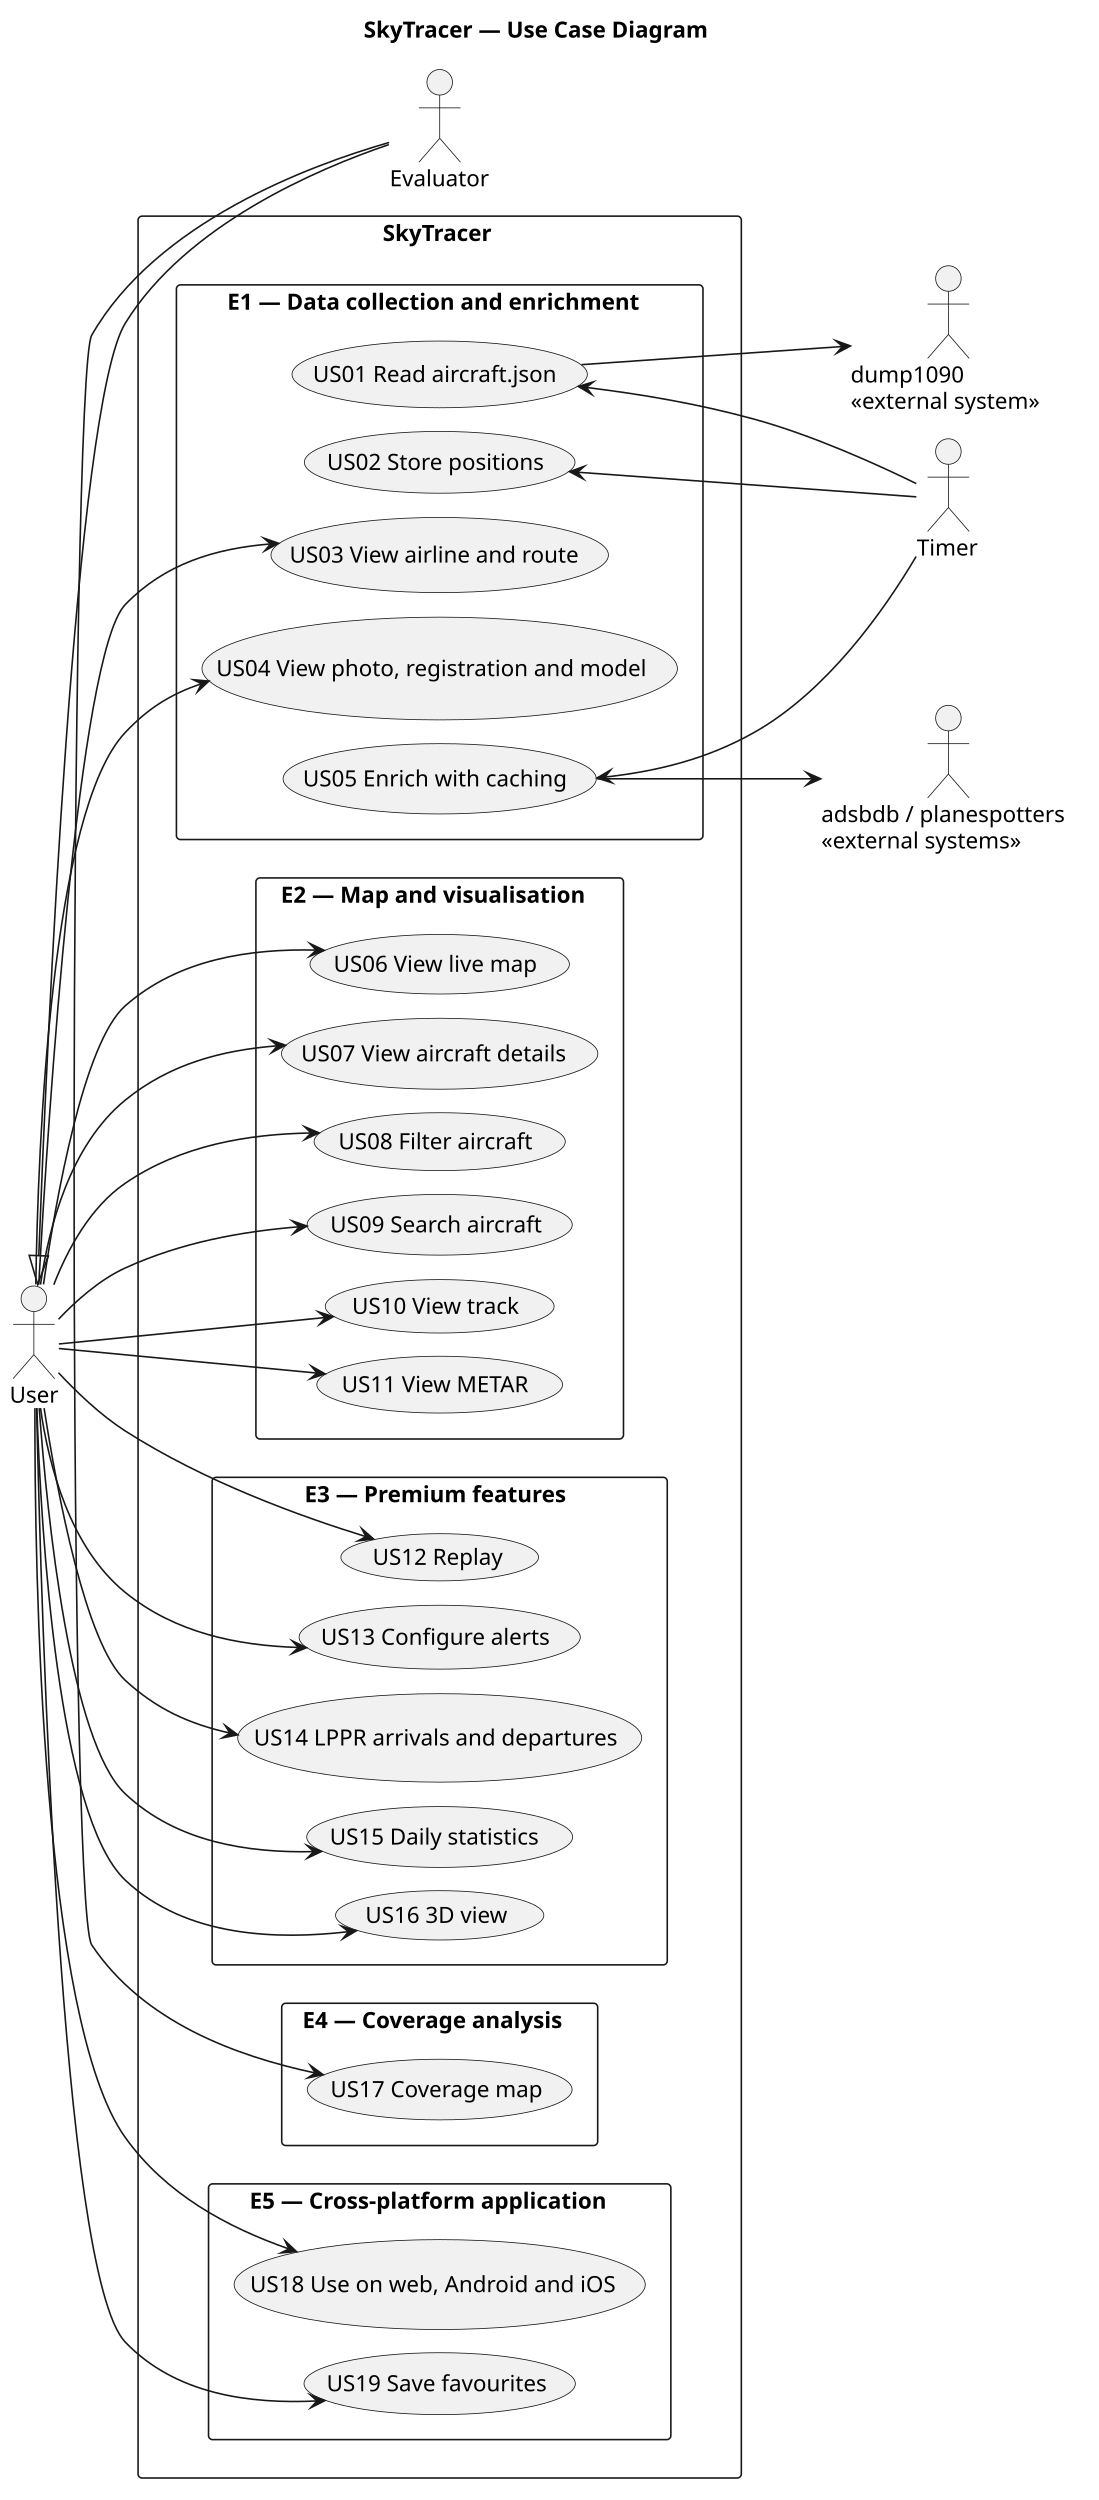
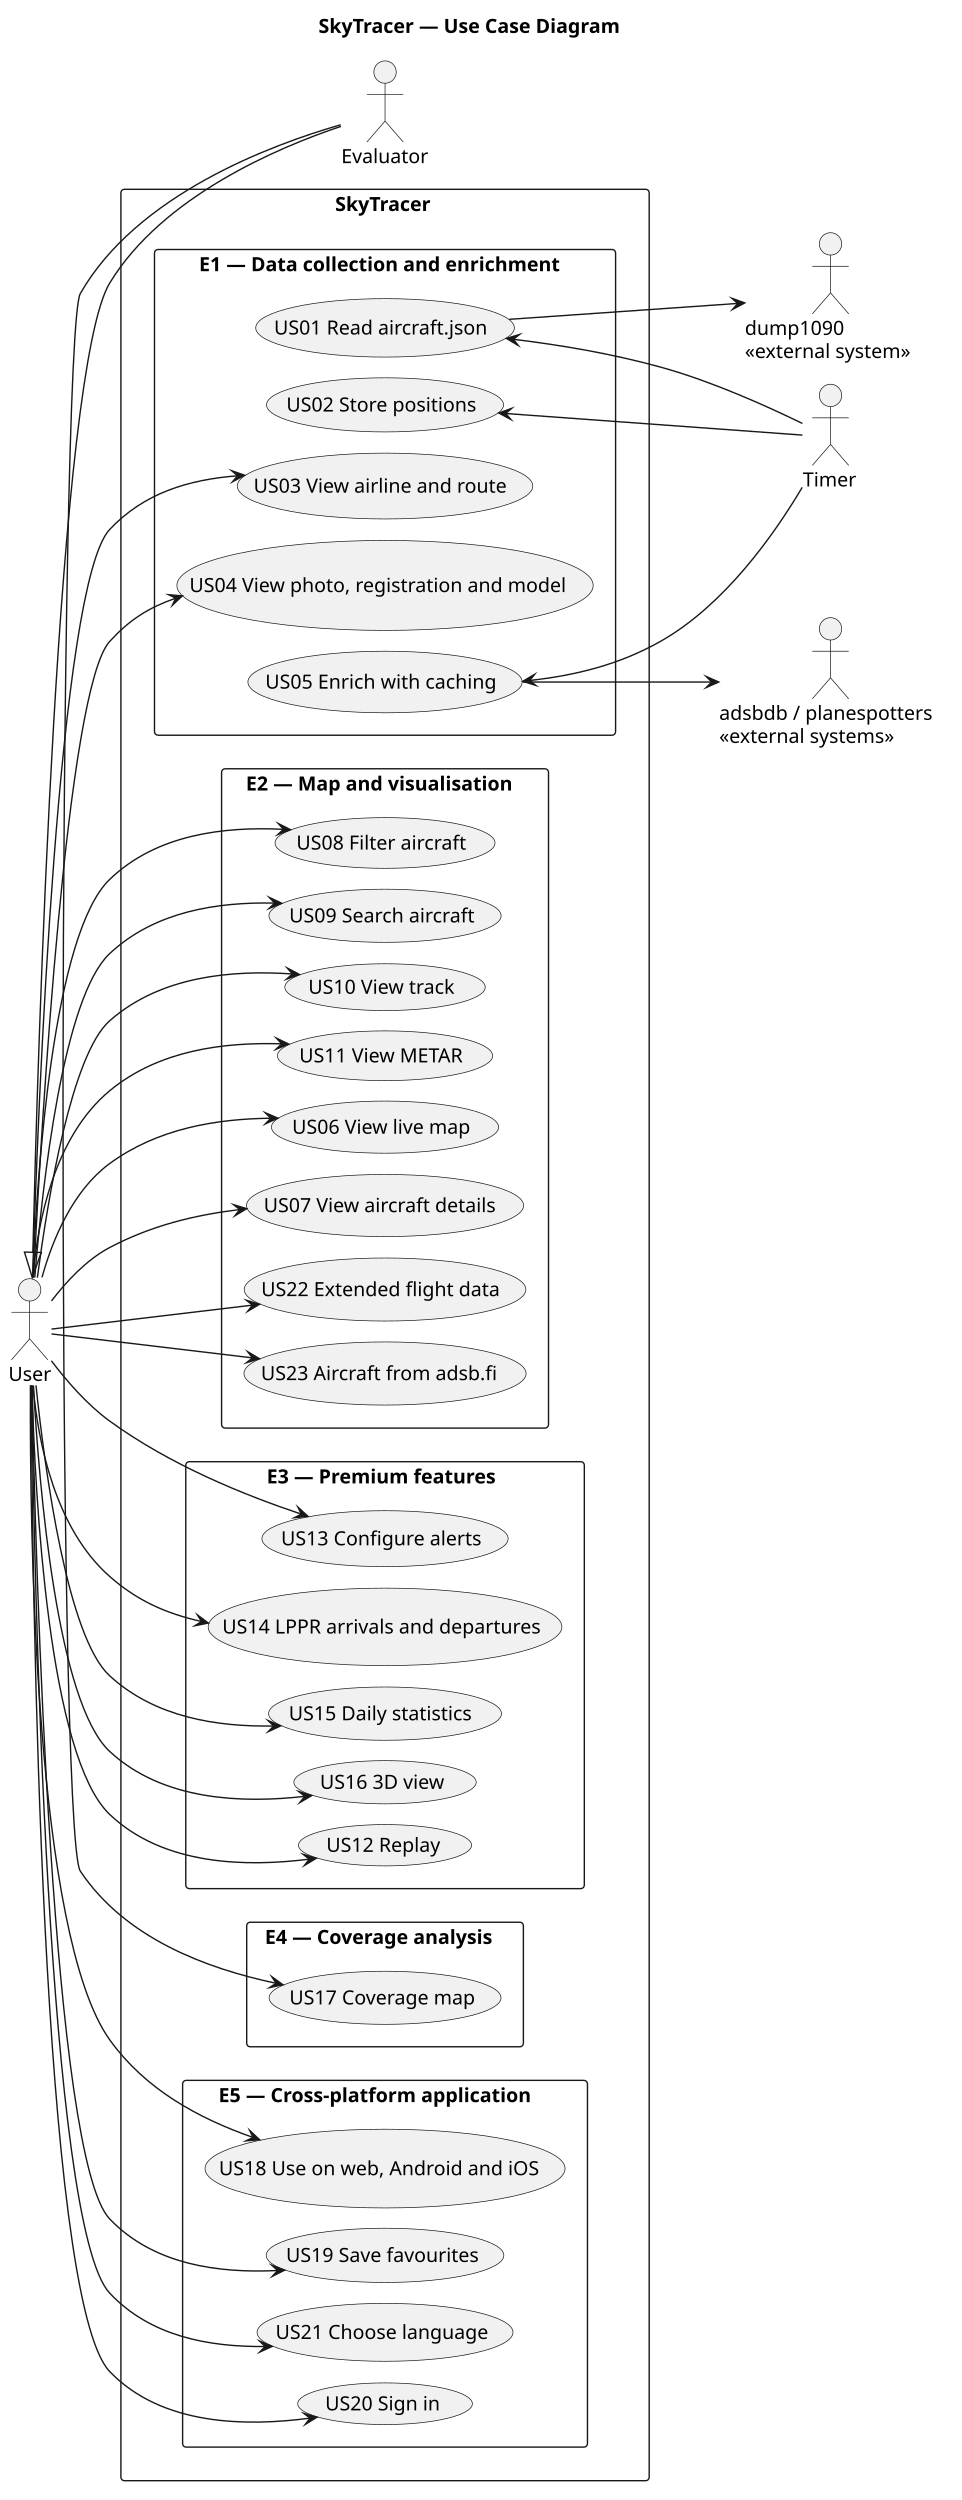
- <svg xmlns="http://www.w3.org/2000/svg" version="1.1" data-diagram-type="DESCRIPTION" style="width:687px;height:1564px;background:#FFFFFF;" width="687px" height="1564px" viewBox="0 0 687 1564" zoomAndPan="magnify" preserveAspectRatio="none" contentStyleType="text/css">
+ <svg xmlns="http://www.w3.org/2000/svg" version="1.1" data-diagram-type="DESCRIPTION" style="width:687px;height:1786px;background:#FFFFFF;" width="687px" height="1786px" viewBox="0 0 687 1786" zoomAndPan="magnify" preserveAspectRatio="none" contentStyleType="text/css">
  <defs />
  <g font-family="sans-serif" lengthAdjust="spacing">
    <g class="title" data-source-line="7">
      <text x="227.534" y="23.535" fill="#000" font-size="14" textLength="225.791" font-weight="700">SkyTracer — Use Case Diagram</text>
    </g>
    <g class="cluster" data-qualified-name="SkyTracer" id="ent0004" data-source-line="17">
-       <rect x="86.37" y="135.228" width="377.41" height="1415" fill="none" style="stroke:#181818;stroke-width:1;" rx="2.5" ry="2.5" />
+       <rect x="86.37" y="135.228" width="377.41" height="1637" fill="none" style="stroke:#181818;stroke-width:1;" rx="2.5" ry="2.5" />
      <text x="239.429" y="150.763" fill="#000" font-size="14" textLength="71.292" font-weight="700">SkyTracer</text>
    </g>
    <g class="cluster" data-qualified-name="SkyTracer.E5 . Cross-platform application" id="ent0005" data-source-line="18">
-       <rect x="130.46" y="1366.228" width="289.23" height="160" fill="none" style="stroke:#181818;stroke-width:1;" rx="2.5" ry="2.5" />
-       <text x="156.13" y="1381.763" fill="#000" font-size="14" textLength="237.891" font-weight="700">E5 — Cross-platform application</text>
-     </g>
-     <g class="cluster" data-qualified-name="SkyTracer.E4 . Coverage analysis" id="ent0008" data-source-line="22">
-       <rect x="176.24" y="1253.228" width="197.67" height="89" fill="none" style="stroke:#181818;stroke-width:1;" rx="2.5" ry="2.5" />
-       <text x="189.226" y="1268.763" fill="#000" font-size="14" textLength="171.698" font-weight="700">E4 — Coverage analysis</text>
-     </g>
-     <g class="cluster" data-qualified-name="SkyTracer.E3 . Premium features" id="ent0010" data-source-line="25">
-       <rect x="132.71" y="924.228" width="284.73" height="305" fill="none" style="stroke:#181818;stroke-width:1;" rx="2.5" ry="2.5" />
-       <text x="190.511" y="939.763" fill="#000" font-size="14" textLength="169.128" font-weight="700">E3 — Premium features</text>
-     </g>
-     <g class="cluster" data-qualified-name="SkyTracer.E2 . Map and visualisation" id="ent0016" data-source-line="32">
-       <rect x="160.1" y="549.228" width="229.95" height="351" fill="none" style="stroke:#181818;stroke-width:1;" rx="2.5" ry="2.5" />
+       <rect x="130.46" y="1486.228" width="289.23" height="262" fill="none" style="stroke:#181818;stroke-width:1;" rx="2.5" ry="2.5" />
+       <text x="156.13" y="1501.763" fill="#000" font-size="14" textLength="237.891" font-weight="700">E5 — Cross-platform application</text>
+     </g>
+     <g class="cluster" data-qualified-name="SkyTracer.E4 . Coverage analysis" id="ent0010" data-source-line="24">
+       <rect x="176.24" y="1373.228" width="197.67" height="89" fill="none" style="stroke:#181818;stroke-width:1;" rx="2.5" ry="2.5" />
+       <text x="189.226" y="1388.763" fill="#000" font-size="14" textLength="171.698" font-weight="700">E4 — Coverage analysis</text>
+     </g>
+     <g class="cluster" data-qualified-name="SkyTracer.E3 . Premium features" id="ent0012" data-source-line="27">
+       <rect x="132.71" y="1044.228" width="284.73" height="305" fill="none" style="stroke:#181818;stroke-width:1;" rx="2.5" ry="2.5" />
+       <text x="190.511" y="1059.763" fill="#000" font-size="14" textLength="169.128" font-weight="700">E3 — Premium features</text>
+     </g>
+     <g class="cluster" data-qualified-name="SkyTracer.E2 . Map and visualisation" id="ent0018" data-source-line="34">
+       <rect x="158.29" y="549.228" width="233.57" height="471" fill="none" style="stroke:#181818;stroke-width:1;" rx="2.5" ry="2.5" />
      <text x="175.66" y="564.763" fill="#000" font-size="14" textLength="198.83" font-weight="700">E2 — Map and visualisation</text>
    </g>
-     <g class="cluster" data-qualified-name="SkyTracer.E1 . Data collection and enrichment" id="ent0023" data-source-line="40">
+     <g class="cluster" data-qualified-name="SkyTracer.E1 . Data collection and enrichment" id="ent0027" data-source-line="44">
      <rect x="110.37" y="178.228" width="329.41" height="347" fill="none" style="stroke:#181818;stroke-width:1;" rx="2.5" ry="2.5" />
      <text x="142.188" y="193.763" fill="#000" font-size="14" textLength="265.774" font-weight="700">E1 — Data collection and enrichment</text>
    </g>
-     <g class="entity" data-qualified-name="SkyTracer.E5 . Cross-platform application.UC19" id="ent0006" data-source-line="19">
-       <ellipse cx="275.065" cy="1491.223" rx="84.875" ry="19.375" fill="#F1F1F1" style="stroke:#181818;stroke-width:0.5;" />
-       <text x="204.323" y="1495.967" fill="#000" font-size="14" textLength="141.483">US19 Save favourites</text>
-     </g>
-     <g class="entity" data-qualified-name="SkyTracer.E5 . Cross-platform application.UC18" id="ent0007" data-source-line="20">
-       <ellipse cx="275.074" cy="1429.231" rx="128.614" ry="28.123" fill="#F1F1F1" style="stroke:#181818;stroke-width:0.5;" />
-       <text x="156.416" y="1433.975" fill="#000" font-size="14" textLength="237.316">US18 Use on web, Android and iOS</text>
-     </g>
-     <g class="entity" data-qualified-name="SkyTracer.E4 . Coverage analysis.UC17" id="ent0009" data-source-line="23">
-       <ellipse cx="275.075" cy="1307.225" rx="82.835" ry="18.967" fill="#F1F1F1" style="stroke:#181818;stroke-width:0.5;" />
-       <text x="206.705" y="1311.969" fill="#000" font-size="14" textLength="136.739">US17 Coverage map</text>
-     </g>
-     <g class="entity" data-qualified-name="SkyTracer.E3 . Premium features.UC16" id="ent0011" data-source-line="26">
-       <ellipse cx="275.069" cy="1198.228" rx="65.149" ry="15.43" fill="#F1F1F1" style="stroke:#181818;stroke-width:0.5;" />
-       <text x="228.557" y="1202.972" fill="#000" font-size="14" textLength="93.023">US16 3D view</text>
-     </g>
-     <g class="entity" data-qualified-name="SkyTracer.E3 . Premium features.UC15" id="ent0012" data-source-line="27">
-       <ellipse cx="275.07" cy="1149.224" rx="83.18" ry="19.036" fill="#F1F1F1" style="stroke:#181818;stroke-width:0.5;" />
-       <text x="206.297" y="1153.968" fill="#000" font-size="14" textLength="137.546">US15 Daily statistics</text>
-     </g>
-     <g class="entity" data-qualified-name="SkyTracer.E3 . Premium features.UC14" id="ent0013" data-source-line="28">
-       <ellipse cx="275.069" cy="1087.232" rx="126.369" ry="27.674" fill="#F1F1F1" style="stroke:#181818;stroke-width:0.5;" />
-       <text x="158.79" y="1091.976" fill="#000" font-size="14" textLength="232.559">US14 LPPR arrivals and departures</text>
-     </g>
-     <g class="entity" data-qualified-name="SkyTracer.E3 . Premium features.UC13" id="ent0014" data-source-line="29">
-       <ellipse cx="275.068" cy="1024.232" rx="87.968" ry="19.994" fill="#F1F1F1" style="stroke:#181818;stroke-width:0.5;" />
-       <text x="200.768" y="1028.976" fill="#000" font-size="14" textLength="148.6">US13 Configure alerts</text>
-     </g>
-     <g class="entity" data-qualified-name="SkyTracer.E3 . Premium features.UC12" id="ent0015" data-source-line="30">
-       <ellipse cx="275.074" cy="974.233" rx="61.824" ry="14.765" fill="#F1F1F1" style="stroke:#181818;stroke-width:0.5;" />
-       <text x="233.108" y="978.977" fill="#000" font-size="14" textLength="83.932">US12 Replay</text>
-     </g>
-     <g class="entity" data-qualified-name="SkyTracer.E2 . Map and visualisation.UC07" id="ent0017" data-source-line="33">
-       <ellipse cx="275.069" cy="659.224" rx="98.979" ry="22.196" fill="#F1F1F1" style="stroke:#181818;stroke-width:0.5;" />
-       <text x="188.392" y="663.968" fill="#000" font-size="14" textLength="173.353">US07 View aircraft details</text>
-     </g>
-     <g class="entity" data-qualified-name="SkyTracer.E2 . Map and visualisation.UC06" id="ent0018" data-source-line="34">
-       <ellipse cx="275.074" cy="603.227" rx="81.144" ry="18.629" fill="#F1F1F1" style="stroke:#181818;stroke-width:0.5;" />
-       <text x="208.686" y="607.971" fill="#000" font-size="14" textLength="132.774">US06 View live map</text>
-     </g>
-     <g class="entity" data-qualified-name="SkyTracer.E2 . Map and visualisation.UC11" id="ent0019" data-source-line="35">
-       <ellipse cx="275.071" cy="866.233" rx="76.871" ry="17.774" fill="#F1F1F1" style="stroke:#181818;stroke-width:0.5;" />
-       <text x="213.77" y="870.977" fill="#000" font-size="14" textLength="122.603">US11 View METAR</text>
-     </g>
-     <g class="entity" data-qualified-name="SkyTracer.E2 . Map and visualisation.UC10" id="ent0020" data-source-line="36">
-       <ellipse cx="275.069" cy="817.226" rx="71.589" ry="16.718" fill="#F1F1F1" style="stroke:#181818;stroke-width:0.5;" />
-       <text x="220.248" y="821.97" fill="#000" font-size="14" textLength="109.642">US10 View track</text>
-     </g>
-     <g class="entity" data-qualified-name="SkyTracer.E2 . Map and visualisation.UC09" id="ent0021" data-source-line="37">
-       <ellipse cx="275.07" cy="766.226" rx="82.94" ry="18.988" fill="#F1F1F1" style="stroke:#181818;stroke-width:0.5;" />
-       <text x="206.577" y="770.97" fill="#000" font-size="14" textLength="136.985">US09 Search aircraft</text>
-     </g>
-     <g class="entity" data-qualified-name="SkyTracer.E2 . Map and visualisation.UC08" id="ent0022" data-source-line="38">
-       <ellipse cx="275.066" cy="714.224" rx="78.576" ry="18.115" fill="#F1F1F1" style="stroke:#181818;stroke-width:0.5;" />
-       <text x="211.721" y="718.968" fill="#000" font-size="14" textLength="126.69">US08 Filter aircraft</text>
-     </g>
-     <g class="entity" data-qualified-name="SkyTracer.E1 . Data collection and enrichment.UC01" id="ent0024" data-source-line="41">
+     <g class="entity" data-qualified-name="SkyTracer.E5 . Cross-platform application.UC20" id="ent0006" data-source-line="19">
+       <ellipse cx="275.072" cy="1717.229" rx="62.402" ry="14.88" fill="#F1F1F1" style="stroke:#181818;stroke-width:0.5;" />
+       <text x="232.3" y="1721.973" fill="#000" font-size="14" textLength="85.545">US20 Sign in</text>
+     </g>
+     <g class="entity" data-qualified-name="SkyTracer.E5 . Cross-platform application.UC21" id="ent0007" data-source-line="20">
+       <ellipse cx="275.066" cy="1666.223" rx="91.426" ry="20.685" fill="#F1F1F1" style="stroke:#181818;stroke-width:0.5;" />
+       <text x="196.836" y="1670.968" fill="#000" font-size="14" textLength="156.461">US21 Choose language</text>
+     </g>
+     <g class="entity" data-qualified-name="SkyTracer.E5 . Cross-platform application.UC19" id="ent0008" data-source-line="21">
+       <ellipse cx="275.065" cy="1611.223" rx="84.875" ry="19.375" fill="#F1F1F1" style="stroke:#181818;stroke-width:0.5;" />
+       <text x="204.323" y="1615.967" fill="#000" font-size="14" textLength="141.483">US19 Save favourites</text>
+     </g>
+     <g class="entity" data-qualified-name="SkyTracer.E5 . Cross-platform application.UC18" id="ent0009" data-source-line="22">
+       <ellipse cx="275.074" cy="1549.231" rx="128.614" ry="28.123" fill="#F1F1F1" style="stroke:#181818;stroke-width:0.5;" />
+       <text x="156.416" y="1553.975" fill="#000" font-size="14" textLength="237.316">US18 Use on web, Android and iOS</text>
+     </g>
+     <g class="entity" data-qualified-name="SkyTracer.E4 . Coverage analysis.UC17" id="ent0011" data-source-line="25">
+       <ellipse cx="275.075" cy="1427.225" rx="82.835" ry="18.967" fill="#F1F1F1" style="stroke:#181818;stroke-width:0.5;" />
+       <text x="206.705" y="1431.969" fill="#000" font-size="14" textLength="136.739">US17 Coverage map</text>
+     </g>
+     <g class="entity" data-qualified-name="SkyTracer.E3 . Premium features.UC16" id="ent0013" data-source-line="28">
+       <ellipse cx="275.069" cy="1273.228" rx="65.149" ry="15.43" fill="#F1F1F1" style="stroke:#181818;stroke-width:0.5;" />
+       <text x="228.557" y="1277.972" fill="#000" font-size="14" textLength="93.023">US16 3D view</text>
+     </g>
+     <g class="entity" data-qualified-name="SkyTracer.E3 . Premium features.UC15" id="ent0014" data-source-line="29">
+       <ellipse cx="275.07" cy="1224.224" rx="83.18" ry="19.036" fill="#F1F1F1" style="stroke:#181818;stroke-width:0.5;" />
+       <text x="206.297" y="1228.968" fill="#000" font-size="14" textLength="137.546">US15 Daily statistics</text>
+     </g>
+     <g class="entity" data-qualified-name="SkyTracer.E3 . Premium features.UC14" id="ent0015" data-source-line="30">
+       <ellipse cx="275.069" cy="1162.232" rx="126.369" ry="27.674" fill="#F1F1F1" style="stroke:#181818;stroke-width:0.5;" />
+       <text x="158.79" y="1166.976" fill="#000" font-size="14" textLength="232.559">US14 LPPR arrivals and departures</text>
+     </g>
+     <g class="entity" data-qualified-name="SkyTracer.E3 . Premium features.UC13" id="ent0016" data-source-line="31">
+       <ellipse cx="275.068" cy="1099.232" rx="87.968" ry="19.994" fill="#F1F1F1" style="stroke:#181818;stroke-width:0.5;" />
+       <text x="200.768" y="1103.976" fill="#000" font-size="14" textLength="148.6">US13 Configure alerts</text>
+     </g>
+     <g class="entity" data-qualified-name="SkyTracer.E3 . Premium features.UC12" id="ent0017" data-source-line="32">
+       <ellipse cx="275.074" cy="1318.233" rx="61.824" ry="14.765" fill="#F1F1F1" style="stroke:#181818;stroke-width:0.5;" />
+       <text x="233.108" y="1322.977" fill="#000" font-size="14" textLength="83.932">US12 Replay</text>
+     </g>
+     <g class="entity" data-qualified-name="SkyTracer.E2 . Map and visualisation.UC23" id="ent0019" data-source-line="35">
+       <ellipse cx="275.065" cy="981.225" rx="100.785" ry="22.557" fill="#F1F1F1" style="stroke:#181818;stroke-width:0.5;" />
+       <text x="186.393" y="985.969" fill="#000" font-size="14" textLength="177.345">US23 Aircraft from adsb.fi</text>
+     </g>
+     <g class="entity" data-qualified-name="SkyTracer.E2 . Map and visualisation.UC22" id="ent0020" data-source-line="36">
+       <ellipse cx="275.072" cy="921.231" rx="100.612" ry="22.522" fill="#F1F1F1" style="stroke:#181818;stroke-width:0.5;" />
+       <text x="186.591" y="925.975" fill="#000" font-size="14" textLength="176.962">US22 Extended flight data</text>
+     </g>
+     <g class="entity" data-qualified-name="SkyTracer.E2 . Map and visualisation.UC07" id="ent0021" data-source-line="37">
+       <ellipse cx="275.069" cy="861.224" rx="98.979" ry="22.196" fill="#F1F1F1" style="stroke:#181818;stroke-width:0.5;" />
+       <text x="188.392" y="865.968" fill="#000" font-size="14" textLength="173.353">US07 View aircraft details</text>
+     </g>
+     <g class="entity" data-qualified-name="SkyTracer.E2 . Map and visualisation.UC06" id="ent0022" data-source-line="38">
+       <ellipse cx="275.074" cy="805.227" rx="81.144" ry="18.629" fill="#F1F1F1" style="stroke:#181818;stroke-width:0.5;" />
+       <text x="208.686" y="809.971" fill="#000" font-size="14" textLength="132.774">US06 View live map</text>
+     </g>
+     <g class="entity" data-qualified-name="SkyTracer.E2 . Map and visualisation.UC11" id="ent0023" data-source-line="39">
+       <ellipse cx="275.071" cy="754.233" rx="76.871" ry="17.774" fill="#F1F1F1" style="stroke:#181818;stroke-width:0.5;" />
+       <text x="213.77" y="758.977" fill="#000" font-size="14" textLength="122.603">US11 View METAR</text>
+     </g>
+     <g class="entity" data-qualified-name="SkyTracer.E2 . Map and visualisation.UC10" id="ent0024" data-source-line="40">
+       <ellipse cx="275.069" cy="705.226" rx="71.589" ry="16.718" fill="#F1F1F1" style="stroke:#181818;stroke-width:0.5;" />
+       <text x="220.248" y="709.97" fill="#000" font-size="14" textLength="109.642">US10 View track</text>
+     </g>
+     <g class="entity" data-qualified-name="SkyTracer.E2 . Map and visualisation.UC09" id="ent0025" data-source-line="41">
+       <ellipse cx="275.07" cy="654.226" rx="82.94" ry="18.988" fill="#F1F1F1" style="stroke:#181818;stroke-width:0.5;" />
+       <text x="206.577" y="658.97" fill="#000" font-size="14" textLength="136.985">US09 Search aircraft</text>
+     </g>
+     <g class="entity" data-qualified-name="SkyTracer.E2 . Map and visualisation.UC08" id="ent0026" data-source-line="42">
+       <ellipse cx="275.066" cy="602.224" rx="78.576" ry="18.115" fill="#F1F1F1" style="stroke:#181818;stroke-width:0.5;" />
+       <text x="211.721" y="606.968" fill="#000" font-size="14" textLength="126.69">US08 Filter aircraft</text>
+     </g>
+     <g class="entity" data-qualified-name="SkyTracer.E1 . Data collection and enrichment.UC01" id="ent0028" data-source-line="45">
      <ellipse cx="275.069" cy="234.226" rx="92.389" ry="20.878" fill="#F1F1F1" style="stroke:#181818;stroke-width:0.5;" />
      <text x="195.752" y="238.97" fill="#000" font-size="14" textLength="158.635">US01 Read aircraft.json</text>
    </g>
-     <g class="entity" data-qualified-name="SkyTracer.E1 . Data collection and enrichment.UC03" id="ent0025" data-source-line="42">
+     <g class="entity" data-qualified-name="SkyTracer.E1 . Data collection and enrichment.UC03" id="ent0029" data-source-line="46">
      <ellipse cx="275.07" cy="347.23" rx="105.56" ry="23.512" fill="#F1F1F1" style="stroke:#181818;stroke-width:0.5;" />
      <text x="181.158" y="351.974" fill="#000" font-size="14" textLength="187.824">US03 View airline and route</text>
    </g>
-     <g class="entity" data-qualified-name="SkyTracer.E1 . Data collection and enrichment.UC04" id="ent0026" data-source-line="43">
+     <g class="entity" data-qualified-name="SkyTracer.E1 . Data collection and enrichment.UC04" id="ent0030" data-source-line="47">
      <ellipse cx="275.069" cy="418.23" rx="148.709" ry="32.142" fill="#F1F1F1" style="stroke:#181818;stroke-width:0.5;" />
      <text x="135.312" y="422.974" fill="#000" font-size="14" textLength="279.515">US04 View photo, registration and model</text>
    </g>
-     <g class="entity" data-qualified-name="SkyTracer.E1 . Data collection and enrichment.UC02" id="ent0027" data-source-line="44">
+     <g class="entity" data-qualified-name="SkyTracer.E1 . Data collection and enrichment.UC02" id="ent0031" data-source-line="48">
      <ellipse cx="275.071" cy="289.233" rx="84.671" ry="19.334" fill="#F1F1F1" style="stroke:#181818;stroke-width:0.5;" />
      <text x="204.566" y="293.977" fill="#000" font-size="14" textLength="141.012">US02 Store positions</text>
    </g>
-     <g class="entity" data-qualified-name="SkyTracer.E1 . Data collection and enrichment.UC05" id="ent0028" data-source-line="45">
+     <g class="entity" data-qualified-name="SkyTracer.E1 . Data collection and enrichment.UC05" id="ent0032" data-source-line="49">
      <ellipse cx="275.067" cy="487.224" rx="97.977" ry="21.995" fill="#F1F1F1" style="stroke:#181818;stroke-width:0.5;" />
      <text x="189.501" y="491.968" fill="#000" font-size="14" textLength="171.131">US05 Enrich with caching</text>
    </g>
    <g class="entity" data-qualified-name="A" id="ent0001" data-source-line="13">
      <ellipse cx="275.078" cy="51.488" rx="8" ry="8" fill="#F1F1F1" style="stroke:#181818;stroke-width:0.5;" />
      <path d="M275.078,59.488 L275.078,86.488 M262.078,67.488 L288.078,67.488 M275.078,86.488 L262.078,101.488 M275.078,86.488 L288.078,101.488" style="stroke:#181818;stroke-width:0.5;" fill="none" />
      <text x="243.78" y="116.523" fill="#000" font-size="14" textLength="62.597">Evaluator</text>
    </g>
    <g class="entity" data-qualified-name="U" id="ent0002" data-source-line="14">
-       <ellipse cx="21.183" cy="812.488" rx="8" ry="8" fill="#F1F1F1" style="stroke:#181818;stroke-width:0.5;" />
-       <path d="M21.183,820.488 L21.183,847.488 M8.183,828.488 L34.183,828.488 M21.183,847.488 L8.183,862.488 M21.183,847.488 L34.183,862.488" style="stroke:#181818;stroke-width:0.5;" fill="none" />
-       <text x="6" y="877.523" fill="#000" font-size="14" textLength="30.365">User</text>
-     </g>
-     <g class="entity" data-qualified-name="E" id="ent0029" data-source-line="49">
+       <ellipse cx="21.183" cy="921.488" rx="8" ry="8" fill="#F1F1F1" style="stroke:#181818;stroke-width:0.5;" />
+       <path d="M21.183,929.488 L21.183,956.488 M8.183,937.488 L34.183,937.488 M21.183,956.488 L8.183,971.488 M21.183,956.488 L34.183,971.488" style="stroke:#181818;stroke-width:0.5;" fill="none" />
+       <text x="6" y="986.523" fill="#000" font-size="14" textLength="30.365">User</text>
+     </g>
+     <g class="entity" data-qualified-name="E" id="ent0033" data-source-line="53">
      <ellipse cx="593.32" cy="449.238" rx="8" ry="8" fill="#F1F1F1" style="stroke:#181818;stroke-width:0.5;" />
      <path d="M593.32,457.238 L593.32,484.238 M580.32,465.238 L606.32,465.238 M593.32,484.238 L580.32,499.238 M593.32,484.238 L606.32,499.238" style="stroke:#181818;stroke-width:0.5;" fill="none" />
      <text x="513.78" y="514.273" fill="#000" font-size="14" textLength="159.079">adsbdb / planespotters</text>
      <text x="513.78" y="530.762" fill="#000" font-size="14" textLength="129.548">«external systems»</text>
    </g>
-     <g class="entity" data-qualified-name="T" id="ent0030" data-source-line="50">
+     <g class="entity" data-qualified-name="T" id="ent0034" data-source-line="54">
      <ellipse cx="593.319" cy="282.488" rx="8" ry="8" fill="#F1F1F1" style="stroke:#181818;stroke-width:0.5;" />
      <path d="M593.319,290.488 L593.319,317.488 M580.319,298.488 L606.319,298.488 M593.319,317.488 L580.319,332.488 M593.319,317.488 L606.319,332.488" style="stroke:#181818;stroke-width:0.5;" fill="none" />
      <text x="573.57" y="347.523" fill="#000" font-size="14" textLength="39.498">Timer</text>
    </g>
-     <g class="entity" data-qualified-name="D" id="ent0031" data-source-line="51">
+     <g class="entity" data-qualified-name="D" id="ent0035" data-source-line="55">
      <ellipse cx="593.326" cy="174.238" rx="8" ry="8" fill="#F1F1F1" style="stroke:#181818;stroke-width:0.5;" />
      <path d="M593.326,182.238 L593.326,209.238 M580.326,190.238 L606.326,190.238 M593.326,209.238 L580.326,224.238 M593.326,209.238 L606.326,224.238" style="stroke:#181818;stroke-width:0.5;" fill="none" />
      <text x="532.12" y="239.273" fill="#000" font-size="14" textLength="74.792">dump1090</text>
      <text x="532.12" y="255.762" fill="#000" font-size="14" textLength="122.411">«external system»</text>
    </g>
    <g class="link" data-entity-1="ent0002" data-entity-2="ent0001" id="lnk3" data-source-line="15" data-link-type="extension">
-       <path d="M24.254,785.551 C29.224,654.921 46.8,253.448 78.37,202.228 C116.3,140.678 198.43,105.678 243.29,90.448" style="stroke:#181818;stroke-width:1;" fill="none" id="U-backto-A" />
-       <polygon points="23.57,803.538,30.25,785.779,18.259,785.323,23.57,803.538" fill="none" style="stroke:#181818;stroke-width:1;stroke-linejoin:miter;stroke-miterlimit:10;" />
-     </g>
-     <g class="link" data-entity-1="ent0001" data-entity-2="ent0009" id="lnk32" data-source-line="54" data-link-type="dependency">
-       <path d="M243.42,89.128 C193.39,103.508 97.62,139.218 57.37,209.728 C43.5,234.018 41.84,1193.458 57.37,1216.728 C89.4,1264.738 147.299,1286.281 197.249,1296.871" style="stroke:#181818;stroke-width:1;" fill="none" id="A-to-UC17" />
-       <polygon points="202.14,1297.908,194.165,1292.129,197.249,1296.871,192.506,1299.955,202.14,1297.908" fill="#181818" style="stroke:#181818;stroke-width:1;stroke-linejoin:miter;stroke-miterlimit:10;" />
-     </g>
-     <g class="link" data-entity-1="ent0002" data-entity-2="ent0006" id="lnk33" data-source-line="55" data-link-type="dependency">
-       <path d="M22.92,880.898 C25.74,1010.398 37.87,1422.998 78.37,1465.228 C109.8,1498.008 156.126,1504.069 198.326,1502.039" style="stroke:#181818;stroke-width:1;" fill="none" id="U-to-UC19" />
-       <polygon points="203.32,1501.798,194.138,1498.235,198.326,1502.039,194.523,1506.226,203.32,1501.798" fill="#181818" style="stroke:#181818;stroke-width:1;stroke-linejoin:miter;stroke-miterlimit:10;" />
-     </g>
-     <g class="link" data-entity-1="ent0002" data-entity-2="ent0007" id="lnk34" data-source-line="56" data-link-type="dependency">
-       <path d="M21.84,880.948 C21.64,984.388 26.07,1264.308 78.37,1337.228 C103.8,1372.698 141.772,1393.262 180.802,1406.962" style="stroke:#181818;stroke-width:1;" fill="none" id="U-to-UC18" />
-       <polygon points="185.52,1408.618,178.353,1401.863,180.802,1406.962,175.703,1409.412,185.52,1408.618" fill="#181818" style="stroke:#181818;stroke-width:1;stroke-linejoin:miter;stroke-miterlimit:10;" />
-     </g>
-     <g class="link" data-entity-1="ent0002" data-entity-2="ent0011" id="lnk35" data-source-line="57" data-link-type="dependency">
-       <path d="M23.06,880.928 C25.71,960.088 36.31,1136.408 78.37,1176.228 C116.35,1212.198 173.874,1213.608 218.004,1208.458" style="stroke:#181818;stroke-width:1;" fill="none" id="U-to-UC16" />
-       <polygon points="222.97,1207.878,213.567,1204.948,218.004,1208.458,214.494,1212.895,222.97,1207.878" fill="#181818" style="stroke:#181818;stroke-width:1;stroke-linejoin:miter;stroke-miterlimit:10;" />
-     </g>
-     <g class="link" data-entity-1="ent0002" data-entity-2="ent0012" id="lnk36" data-source-line="58" data-link-type="dependency">
-       <path d="M24.54,880.938 C29.58,949.888 43.88,1089.778 78.37,1122.228 C110.59,1152.548 155.031,1159.278 196.161,1158.378" style="stroke:#181818;stroke-width:1;" fill="none" id="U-to-UC15" />
-       <polygon points="201.16,1158.268,192.075,1154.466,196.161,1158.378,192.25,1162.464,201.16,1158.268" fill="#181818" style="stroke:#181818;stroke-width:1;stroke-linejoin:miter;stroke-miterlimit:10;" />
-     </g>
-     <g class="link" data-entity-1="ent0002" data-entity-2="ent0013" id="lnk37" data-source-line="59" data-link-type="dependency">
-       <path d="M27.59,880.938 C35.93,934.808 53.58,1028.368 78.37,1051.228 C97.73,1069.088 118.042,1078.411 143.872,1084.221" style="stroke:#181818;stroke-width:1;" fill="none" id="U-to-UC14" />
-       <polygon points="148.75,1085.318,140.847,1079.441,143.872,1084.221,139.092,1087.246,148.75,1085.318" fill="#181818" style="stroke:#181818;stroke-width:1;stroke-linejoin:miter;stroke-miterlimit:10;" />
-     </g>
-     <g class="link" data-entity-1="ent0002" data-entity-2="ent0014" id="lnk38" data-source-line="60" data-link-type="dependency">
-       <path d="M25.32,880.878 C30.4,916.538 43.67,968.078 78.37,996.228 C109.69,1021.638 148.482,1029.461 186.712,1030.661" style="stroke:#181818;stroke-width:1;" fill="none" id="U-to-UC13" />
-       <polygon points="191.71,1030.818,182.84,1026.538,186.712,1030.661,182.589,1034.534,191.71,1030.818" fill="#181818" style="stroke:#181818;stroke-width:1;stroke-linejoin:miter;stroke-miterlimit:10;" />
-     </g>
-     <g class="link" data-entity-1="ent0002" data-entity-2="ent0015" id="lnk39" data-source-line="61" data-link-type="dependency">
-       <path d="M36.6,858.768 C47.24,870.198 62.56,885.098 78.37,895.228 C128.03,927.058 187.853,948.62 228.963,961.34" style="stroke:#181818;stroke-width:1;" fill="none" id="U-to-UC12" />
-       <polygon points="233.74,962.818,226.325,956.337,228.963,961.34,223.96,963.979,233.74,962.818" fill="#181818" style="stroke:#181818;stroke-width:1;stroke-linejoin:miter;stroke-miterlimit:10;" />
+       <path d="M23.474,894.644 C26.964,750.014 41.29,263.248 78.37,202.228 C116.01,140.268 198.65,105.338 243.56,90.268" style="stroke:#181818;stroke-width:1;" fill="none" id="U-backto-A" />
+       <polygon points="23.04,912.638,29.472,894.788,17.476,894.499,23.04,912.638" fill="none" style="stroke:#181818;stroke-width:1;stroke-linejoin:miter;stroke-miterlimit:10;" />
+     </g>
+     <g class="link" data-entity-1="ent0001" data-entity-2="ent0011" id="lnk36" data-source-line="58" data-link-type="dependency">
+       <path d="M243.42,89.128 C193.39,103.508 97.62,139.218 57.37,209.728 C41.84,236.918 39.99,1310.688 57.37,1336.728 C89.4,1384.738 147.299,1406.281 197.249,1416.871" style="stroke:#181818;stroke-width:1;" fill="none" id="A-to-UC17" />
+       <polygon points="202.14,1417.908,194.165,1412.129,197.249,1416.871,192.506,1419.955,202.14,1417.908" fill="#181818" style="stroke:#181818;stroke-width:1;stroke-linejoin:miter;stroke-miterlimit:10;" />
+     </g>
+     <g class="link" data-entity-1="ent0002" data-entity-2="ent0006" id="lnk37" data-source-line="59" data-link-type="dependency">
+       <path d="M22.29,989.608 C23.06,1134.548 29.28,1643.058 78.37,1694.228 C115.79,1733.238 176.604,1733.522 221.484,1727.512" style="stroke:#181818;stroke-width:1;" fill="none" id="U-to-UC20" />
+       <polygon points="226.44,1726.848,216.989,1724.078,221.484,1727.512,218.051,1732.007,226.44,1726.848" fill="#181818" style="stroke:#181818;stroke-width:1;stroke-linejoin:miter;stroke-miterlimit:10;" />
+     </g>
+     <g class="link" data-entity-1="ent0002" data-entity-2="ent0007" id="lnk38" data-source-line="60" data-link-type="dependency">
+       <path d="M22.59,989.958 C24.4,1128.078 33.77,1590.848 78.37,1638.228 C107.42,1669.098 148.99,1676.748 189.41,1676.348" style="stroke:#181818;stroke-width:1;" fill="none" id="U-to-UC21" />
+       <polygon points="194.41,1676.298,185.371,1672.388,189.41,1676.348,185.45,1680.387,194.41,1676.298" fill="#181818" style="stroke:#181818;stroke-width:1;stroke-linejoin:miter;stroke-miterlimit:10;" />
+     </g>
+     <g class="link" data-entity-1="ent0002" data-entity-2="ent0020" id="lnk39" data-source-line="61" data-link-type="dependency">
+       <path d="M36.81,949.488 C65.37,946.088 125.585,938.91 180.415,932.38" style="stroke:#181818;stroke-width:1;" fill="none" id="U-to-UC22" />
+       <polygon points="185.38,931.788,175.97,928.881,180.415,932.38,176.916,936.825,185.38,931.788" fill="#181818" style="stroke:#181818;stroke-width:1;stroke-linejoin:miter;stroke-miterlimit:10;" />
    </g>
    <g class="link" data-entity-1="ent0002" data-entity-2="ent0019" id="lnk40" data-source-line="62" data-link-type="dependency">
-       <path d="M36.81,843.618 C68.58,846.648 140.653,853.514 198.383,859.014" style="stroke:#181818;stroke-width:1;" fill="none" id="U-to-UC11" />
-       <polygon points="203.36,859.488,194.78,854.653,198.383,859.014,194.021,862.617,203.36,859.488" fill="#181818" style="stroke:#181818;stroke-width:1;stroke-linejoin:miter;stroke-miterlimit:10;" />
-     </g>
-     <g class="link" data-entity-1="ent0002" data-entity-2="ent0020" id="lnk41" data-source-line="63" data-link-type="dependency">
-       <path d="M36.81,840.778 C69.52,837.528 145.274,830.012 203.494,824.232" style="stroke:#181818;stroke-width:1;" fill="none" id="U-to-UC10" />
-       <polygon points="208.47,823.738,199.119,820.647,203.494,824.232,199.909,828.608,208.47,823.738" fill="#181818" style="stroke:#181818;stroke-width:1;stroke-linejoin:miter;stroke-miterlimit:10;" />
-     </g>
-     <g class="link" data-entity-1="ent0002" data-entity-2="ent0021" id="lnk42" data-source-line="64" data-link-type="dependency">
-       <path d="M36.63,825.308 C47.05,814.288 62.11,800.628 78.37,793.228 C113.64,777.168 150.927,770.437 187.137,767.467" style="stroke:#181818;stroke-width:1;" fill="none" id="U-to-UC09" />
-       <polygon points="192.12,767.058,182.823,763.807,187.137,767.467,183.477,771.781,192.12,767.058" fill="#181818" style="stroke:#181818;stroke-width:1;stroke-linejoin:miter;stroke-miterlimit:10;" />
-     </g>
-     <g class="link" data-entity-1="ent0002" data-entity-2="ent0022" id="lnk43" data-source-line="65" data-link-type="dependency">
-       <path d="M33.65,803.708 C42.3,781.538 56.5,755.178 78.37,740.228 C113.45,716.238 155.461,709.475 194.621,708.795" style="stroke:#181818;stroke-width:1;" fill="none" id="U-to-UC08" />
-       <polygon points="199.62,708.708,190.552,704.865,194.621,708.795,190.691,712.864,199.62,708.708" fill="#181818" style="stroke:#181818;stroke-width:1;stroke-linejoin:miter;stroke-miterlimit:10;" />
-     </g>
-     <g class="link" data-entity-1="ent0002" data-entity-2="ent0017" id="lnk44" data-source-line="66" data-link-type="dependency">
-       <path d="M25.35,803.618 C30.45,767.988 43.74,716.468 78.37,688.228 C106.12,665.598 138.735,656.978 173.565,654.258" style="stroke:#181818;stroke-width:1;" fill="none" id="U-to-UC07" />
-       <polygon points="178.55,653.868,169.266,650.581,173.565,654.258,169.889,658.557,178.55,653.868" fill="#181818" style="stroke:#181818;stroke-width:1;stroke-linejoin:miter;stroke-miterlimit:10;" />
-     </g>
-     <g class="link" data-entity-1="ent0002" data-entity-2="ent0018" id="lnk45" data-source-line="67" data-link-type="dependency">
-       <path d="M27.2,803.528 C35.16,748.578 52.47,652.048 78.37,629.228 C111.79,599.768 156.741,593.398 197.811,594.388" style="stroke:#181818;stroke-width:1;" fill="none" id="U-to-UC06" />
-       <polygon points="202.81,594.508,193.909,590.293,197.811,594.388,193.716,598.29,202.81,594.508" fill="#181818" style="stroke:#181818;stroke-width:1;stroke-linejoin:miter;stroke-miterlimit:10;" />
-     </g>
-     <g class="link" data-entity-1="ent0002" data-entity-2="ent0026" id="lnk46" data-source-line="68" data-link-type="dependency">
-       <path d="M22.41,803.488 C23.74,716.098 31.85,507.438 78.37,458.228 C92.66,443.108 106.273,434.509 125.983,427.709" style="stroke:#181818;stroke-width:1;" fill="none" id="U-to-UC04" />
-       <polygon points="130.71,426.078,120.898,425.232,125.983,427.709,123.507,432.795,130.71,426.078" fill="#181818" style="stroke:#181818;stroke-width:1;stroke-linejoin:miter;stroke-miterlimit:10;" />
-     </g>
-     <g class="link" data-entity-1="ent0002" data-entity-2="ent0025" id="lnk47" data-source-line="69" data-link-type="dependency">
-       <path d="M24.21,803.758 C30.16,698.008 48.97,408.718 78.37,378.228 C102.96,352.718 134.457,343.125 169.287,340.285" style="stroke:#181818;stroke-width:1;" fill="none" id="U-to-UC03" />
-       <polygon points="174.27,339.878,164.975,336.623,169.287,340.285,165.625,344.596,174.27,339.878" fill="#181818" style="stroke:#181818;stroke-width:1;stroke-linejoin:miter;stroke-miterlimit:10;" />
-     </g>
-     <g class="link" data-entity-1="ent0028" data-entity-2="ent0029" id="lnk48" data-source-line="72" data-link-type="dependency">
+       <path d="M36.81,952.968 C65.37,956.368 125.585,963.547 180.415,970.077" style="stroke:#181818;stroke-width:1;" fill="none" id="U-to-UC23" />
+       <polygon points="185.38,970.668,176.916,965.632,180.415,970.077,175.97,973.576,185.38,970.668" fill="#181818" style="stroke:#181818;stroke-width:1;stroke-linejoin:miter;stroke-miterlimit:10;" />
+     </g>
+     <g class="link" data-entity-1="ent0002" data-entity-2="ent0008" id="lnk41" data-source-line="63" data-link-type="dependency">
+       <path d="M22.85,989.668 C25.47,1120.408 37.1,1542.128 78.37,1585.228 C109.77,1618.038 156.096,1624.088 198.306,1622.058" style="stroke:#181818;stroke-width:1;" fill="none" id="U-to-UC19" />
+       <polygon points="203.3,1621.818,194.118,1618.255,198.306,1622.058,194.503,1626.246,203.3,1621.818" fill="#181818" style="stroke:#181818;stroke-width:1;stroke-linejoin:miter;stroke-miterlimit:10;" />
+     </g>
+     <g class="link" data-entity-1="ent0002" data-entity-2="ent0009" id="lnk42" data-source-line="64" data-link-type="dependency">
+       <path d="M21.73,989.658 C21.21,1094.458 24.82,1382.378 78.37,1457.228 C103.76,1492.728 141.732,1513.304 180.772,1526.994" style="stroke:#181818;stroke-width:1;" fill="none" id="U-to-UC18" />
+       <polygon points="185.49,1528.648,178.321,1521.895,180.772,1526.994,175.673,1529.445,185.49,1528.648" fill="#181818" style="stroke:#181818;stroke-width:1;stroke-linejoin:miter;stroke-miterlimit:10;" />
+     </g>
+     <g class="link" data-entity-1="ent0002" data-entity-2="ent0013" id="lnk43" data-source-line="65" data-link-type="dependency">
+       <path d="M23.88,989.898 C27.93,1062.788 40.81,1216.328 78.37,1251.228 C116.56,1286.728 173.732,1288.301 217.732,1283.321" style="stroke:#181818;stroke-width:1;" fill="none" id="U-to-UC16" />
+       <polygon points="222.7,1282.758,213.307,1279.796,217.732,1283.321,214.207,1287.745,222.7,1282.758" fill="#181818" style="stroke:#181818;stroke-width:1;stroke-linejoin:miter;stroke-miterlimit:10;" />
+     </g>
+     <g class="link" data-entity-1="ent0002" data-entity-2="ent0014" id="lnk44" data-source-line="66" data-link-type="dependency">
+       <path d="M25.7,989.678 C32.19,1051.688 48.24,1169.628 78.37,1197.228 C110.74,1226.888 154.661,1233.72 195.501,1233.05" style="stroke:#181818;stroke-width:1;" fill="none" id="U-to-UC15" />
+       <polygon points="200.5,1232.968,191.436,1229.116,195.501,1233.05,191.567,1237.115,200.5,1232.968" fill="#181818" style="stroke:#181818;stroke-width:1;stroke-linejoin:miter;stroke-miterlimit:10;" />
+     </g>
+     <g class="link" data-entity-1="ent0002" data-entity-2="ent0015" id="lnk45" data-source-line="67" data-link-type="dependency">
+       <path d="M23.54,989.768 C27.13,1029.958 39.18,1091.788 78.37,1126.228 C98.02,1143.508 118.303,1152.605 143.993,1158.415" style="stroke:#181818;stroke-width:1;" fill="none" id="U-to-UC14" />
+       <polygon points="148.87,1159.518,140.974,1153.632,143.993,1158.415,139.209,1161.434,148.87,1159.518" fill="#181818" style="stroke:#181818;stroke-width:1;stroke-linejoin:miter;stroke-miterlimit:10;" />
+     </g>
+     <g class="link" data-entity-1="ent0002" data-entity-2="ent0016" id="lnk46" data-source-line="68" data-link-type="dependency">
+       <path d="M36.69,972.148 C47.04,985.838 61.97,1003.328 78.37,1015.228 C121.75,1046.718 174.039,1067.901 215.329,1081.721" style="stroke:#181818;stroke-width:1;" fill="none" id="U-to-UC13" />
+       <polygon points="220.07,1083.308,212.805,1076.659,215.329,1081.721,210.266,1084.245,220.07,1083.308" fill="#181818" style="stroke:#181818;stroke-width:1;stroke-linejoin:miter;stroke-miterlimit:10;" />
+     </g>
+     <g class="link" data-entity-1="ent0002" data-entity-2="ent0017" id="lnk47" data-source-line="69" data-link-type="dependency">
+       <path d="M22.83,989.948 C25.04,1071.078 34.85,1254.808 78.37,1296.228 C117.13,1333.118 176.679,1333.752 220.969,1328.182" style="stroke:#181818;stroke-width:1;" fill="none" id="U-to-UC12" />
+       <polygon points="225.93,1327.558,216.501,1324.713,220.969,1328.182,217.499,1332.65,225.93,1327.558" fill="#181818" style="stroke:#181818;stroke-width:1;stroke-linejoin:miter;stroke-miterlimit:10;" />
+     </g>
+     <g class="link" data-entity-1="ent0002" data-entity-2="ent0023" id="lnk48" data-source-line="70" data-link-type="dependency">
+       <path d="M23.42,912.548 C26.92,872.668 38.91,811.868 78.37,779.228 C113.47,750.188 159.923,744.42 201.263,745.73" style="stroke:#181818;stroke-width:1;" fill="none" id="U-to-UC11" />
+       <polygon points="206.26,745.888,197.391,741.605,201.263,745.73,197.138,749.601,206.26,745.888" fill="#181818" style="stroke:#181818;stroke-width:1;stroke-linejoin:miter;stroke-miterlimit:10;" />
+     </g>
+     <g class="link" data-entity-1="ent0002" data-entity-2="ent0024" id="lnk49" data-source-line="71" data-link-type="dependency">
+       <path d="M26.69,912.768 C34.19,855.828 51.15,753.218 78.37,729.228 C114.83,697.088 166.072,692.877 208.912,695.807" style="stroke:#181818;stroke-width:1;" fill="none" id="U-to-UC10" />
+       <polygon points="213.9,696.148,205.194,691.543,208.912,695.807,204.648,699.525,213.9,696.148" fill="#181818" style="stroke:#181818;stroke-width:1;stroke-linejoin:miter;stroke-miterlimit:10;" />
+     </g>
+     <g class="link" data-entity-1="ent0002" data-entity-2="ent0025" id="lnk50" data-source-line="72" data-link-type="dependency">
+       <path d="M24.85,912.568 C30.32,845.618 45.17,712.238 78.37,681.228 C110.7,651.028 155.141,644.304 196.241,645.164" style="stroke:#181818;stroke-width:1;" fill="none" id="U-to-UC09" />
+       <polygon points="201.24,645.268,192.326,641.081,196.241,645.164,192.158,649.079,201.24,645.268" fill="#181818" style="stroke:#181818;stroke-width:1;stroke-linejoin:miter;stroke-miterlimit:10;" />
+     </g>
+     <g class="link" data-entity-1="ent0002" data-entity-2="ent0026" id="lnk51" data-source-line="73" data-link-type="dependency">
+       <path d="M23.37,912.688 C26.58,835.678 38.14,666.868 78.37,628.228 C111.98,595.938 160.126,590.37 202.546,592.48" style="stroke:#181818;stroke-width:1;" fill="none" id="U-to-UC08" />
+       <polygon points="207.54,592.728,198.75,588.286,202.546,592.48,198.352,596.276,207.54,592.728" fill="#181818" style="stroke:#181818;stroke-width:1;stroke-linejoin:miter;stroke-miterlimit:10;" />
+     </g>
+     <g class="link" data-entity-1="ent0002" data-entity-2="ent0021" id="lnk52" data-source-line="74" data-link-type="dependency">
+       <path d="M36.78,929.408 C46.85,916.168 61.45,900.148 78.37,891.228 C108.09,875.558 138.687,868.087 171.287,864.087" style="stroke:#181818;stroke-width:1;" fill="none" id="U-to-UC07" />
+       <polygon points="176.25,863.478,166.83,860.604,171.287,864.087,167.804,868.545,176.25,863.478" fill="#181818" style="stroke:#181818;stroke-width:1;stroke-linejoin:miter;stroke-miterlimit:10;" />
+     </g>
+     <g class="link" data-entity-1="ent0002" data-entity-2="ent0022" id="lnk53" data-source-line="75" data-link-type="dependency">
+       <path d="M30.01,912.518 C37.61,885.348 52.02,850.538 78.37,831.228 C112.51,806.208 154.26,799.328 193.5,798.858" style="stroke:#181818;stroke-width:1;" fill="none" id="U-to-UC06" />
+       <polygon points="198.5,798.798,189.453,794.906,193.5,798.858,189.549,802.906,198.5,798.798" fill="#181818" style="stroke:#181818;stroke-width:1;stroke-linejoin:miter;stroke-miterlimit:10;" />
+     </g>
+     <g class="link" data-entity-1="ent0002" data-entity-2="ent0030" id="lnk54" data-source-line="76" data-link-type="dependency">
+       <path d="M23.99,912.818 C29.54,802.698 47.79,491.628 78.37,458.228 C92.42,442.878 105.908,434.173 125.568,427.323" style="stroke:#181818;stroke-width:1;" fill="none" id="U-to-UC04" />
+       <polygon points="130.29,425.678,120.475,424.862,125.568,427.323,123.107,432.417,130.29,425.678" fill="#181818" style="stroke:#181818;stroke-width:1;stroke-linejoin:miter;stroke-miterlimit:10;" />
+     </g>
+     <g class="link" data-entity-1="ent0002" data-entity-2="ent0029" id="lnk55" data-source-line="77" data-link-type="dependency">
+       <path d="M23.28,912.738 C27.11,790.528 41.73,417.098 78.37,378.228 C102.84,352.248 134.635,342.625 169.735,339.905" style="stroke:#181818;stroke-width:1;" fill="none" id="U-to-UC03" />
+       <polygon points="174.72,339.518,165.438,336.226,169.735,339.905,166.056,344.202,174.72,339.518" fill="#181818" style="stroke:#181818;stroke-width:1;stroke-linejoin:miter;stroke-miterlimit:10;" />
+     </g>
+     <g class="link" data-entity-1="ent0032" data-entity-2="ent0033" id="lnk56" data-source-line="80" data-link-type="dependency">
      <path d="M373.54,487.228 C418.46,487.228 466.07,487.228 508.45,487.228" style="stroke:#181818;stroke-width:1;" fill="none" id="UC05-to-E" />
      <polygon points="513.45,487.228,504.45,483.228,508.45,487.228,504.45,491.228,513.45,487.228" fill="#181818" style="stroke:#181818;stroke-width:1;stroke-linejoin:miter;stroke-miterlimit:10;" />
    </g>
-     <g class="link" data-entity-1="ent0028" data-entity-2="ent0030" id="lnk49" data-source-line="73" data-link-type="dependency">
+     <g class="link" data-entity-1="ent0032" data-entity-2="ent0034" id="lnk57" data-source-line="81" data-link-type="dependency">
      <path d="M378.419,486.161 C411.339,482.471 442.25,474.898 471.78,458.228 C517.3,432.538 552.77,382.438 573.12,348.158" style="stroke:#181818;stroke-width:1;" fill="none" id="UC05-backto-T" />
      <polygon points="373.45,486.718,382.84,489.691,378.419,486.161,381.948,481.741,373.45,486.718" fill="#181818" style="stroke:#181818;stroke-width:1;stroke-linejoin:miter;stroke-miterlimit:10;" />
    </g>
-     <g class="link" data-entity-1="ent0027" data-entity-2="ent0030" id="lnk50" data-source-line="74" data-link-type="dependency">
+     <g class="link" data-entity-1="ent0031" data-entity-2="ent0034" id="lnk58" data-source-line="82" data-link-type="dependency">
      <path d="M361.277,295.421 C434.107,300.721 531.35,307.798 573.26,310.838" style="stroke:#181818;stroke-width:1;" fill="none" id="UC02-backto-T" />
      <polygon points="356.29,295.058,364.976,299.701,361.277,295.421,365.557,291.722,356.29,295.058" fill="#181818" style="stroke:#181818;stroke-width:1;stroke-linejoin:miter;stroke-miterlimit:10;" />
    </g>
-     <g class="link" data-entity-1="ent0024" data-entity-2="ent0030" id="lnk51" data-source-line="75" data-link-type="dependency">
+     <g class="link" data-entity-1="ent0028" data-entity-2="ent0034" id="lnk59" data-source-line="83" data-link-type="dependency">
      <path d="M366.762,242.38 C401.332,246.64 436.37,252.518 471.78,262.228 C508.93,272.418 549.9,291.118 573.23,302.538" style="stroke:#181818;stroke-width:1;" fill="none" id="UC01-backto-T" />
      <polygon points="361.8,241.768,370.243,246.839,366.762,242.38,371.222,238.899,361.8,241.768" fill="#181818" style="stroke:#181818;stroke-width:1;stroke-linejoin:miter;stroke-miterlimit:10;" />
    </g>
-     <g class="link" data-entity-1="ent0024" data-entity-2="ent0031" id="lnk52" data-source-line="76" data-link-type="dependency">
+     <g class="link" data-entity-1="ent0028" data-entity-2="ent0035" id="lnk60" data-source-line="84" data-link-type="dependency">
      <path d="M363.75,228.128 C417.31,224.408 479.432,220.086 527.052,216.766" style="stroke:#181818;stroke-width:1;" fill="none" id="UC01-to-D" />
      <polygon points="532.04,216.418,522.784,213.054,527.052,216.766,523.34,221.035,532.04,216.418" fill="#181818" style="stroke:#181818;stroke-width:1;stroke-linejoin:miter;stroke-miterlimit:10;" />
    </g>
  </g>
</svg>
